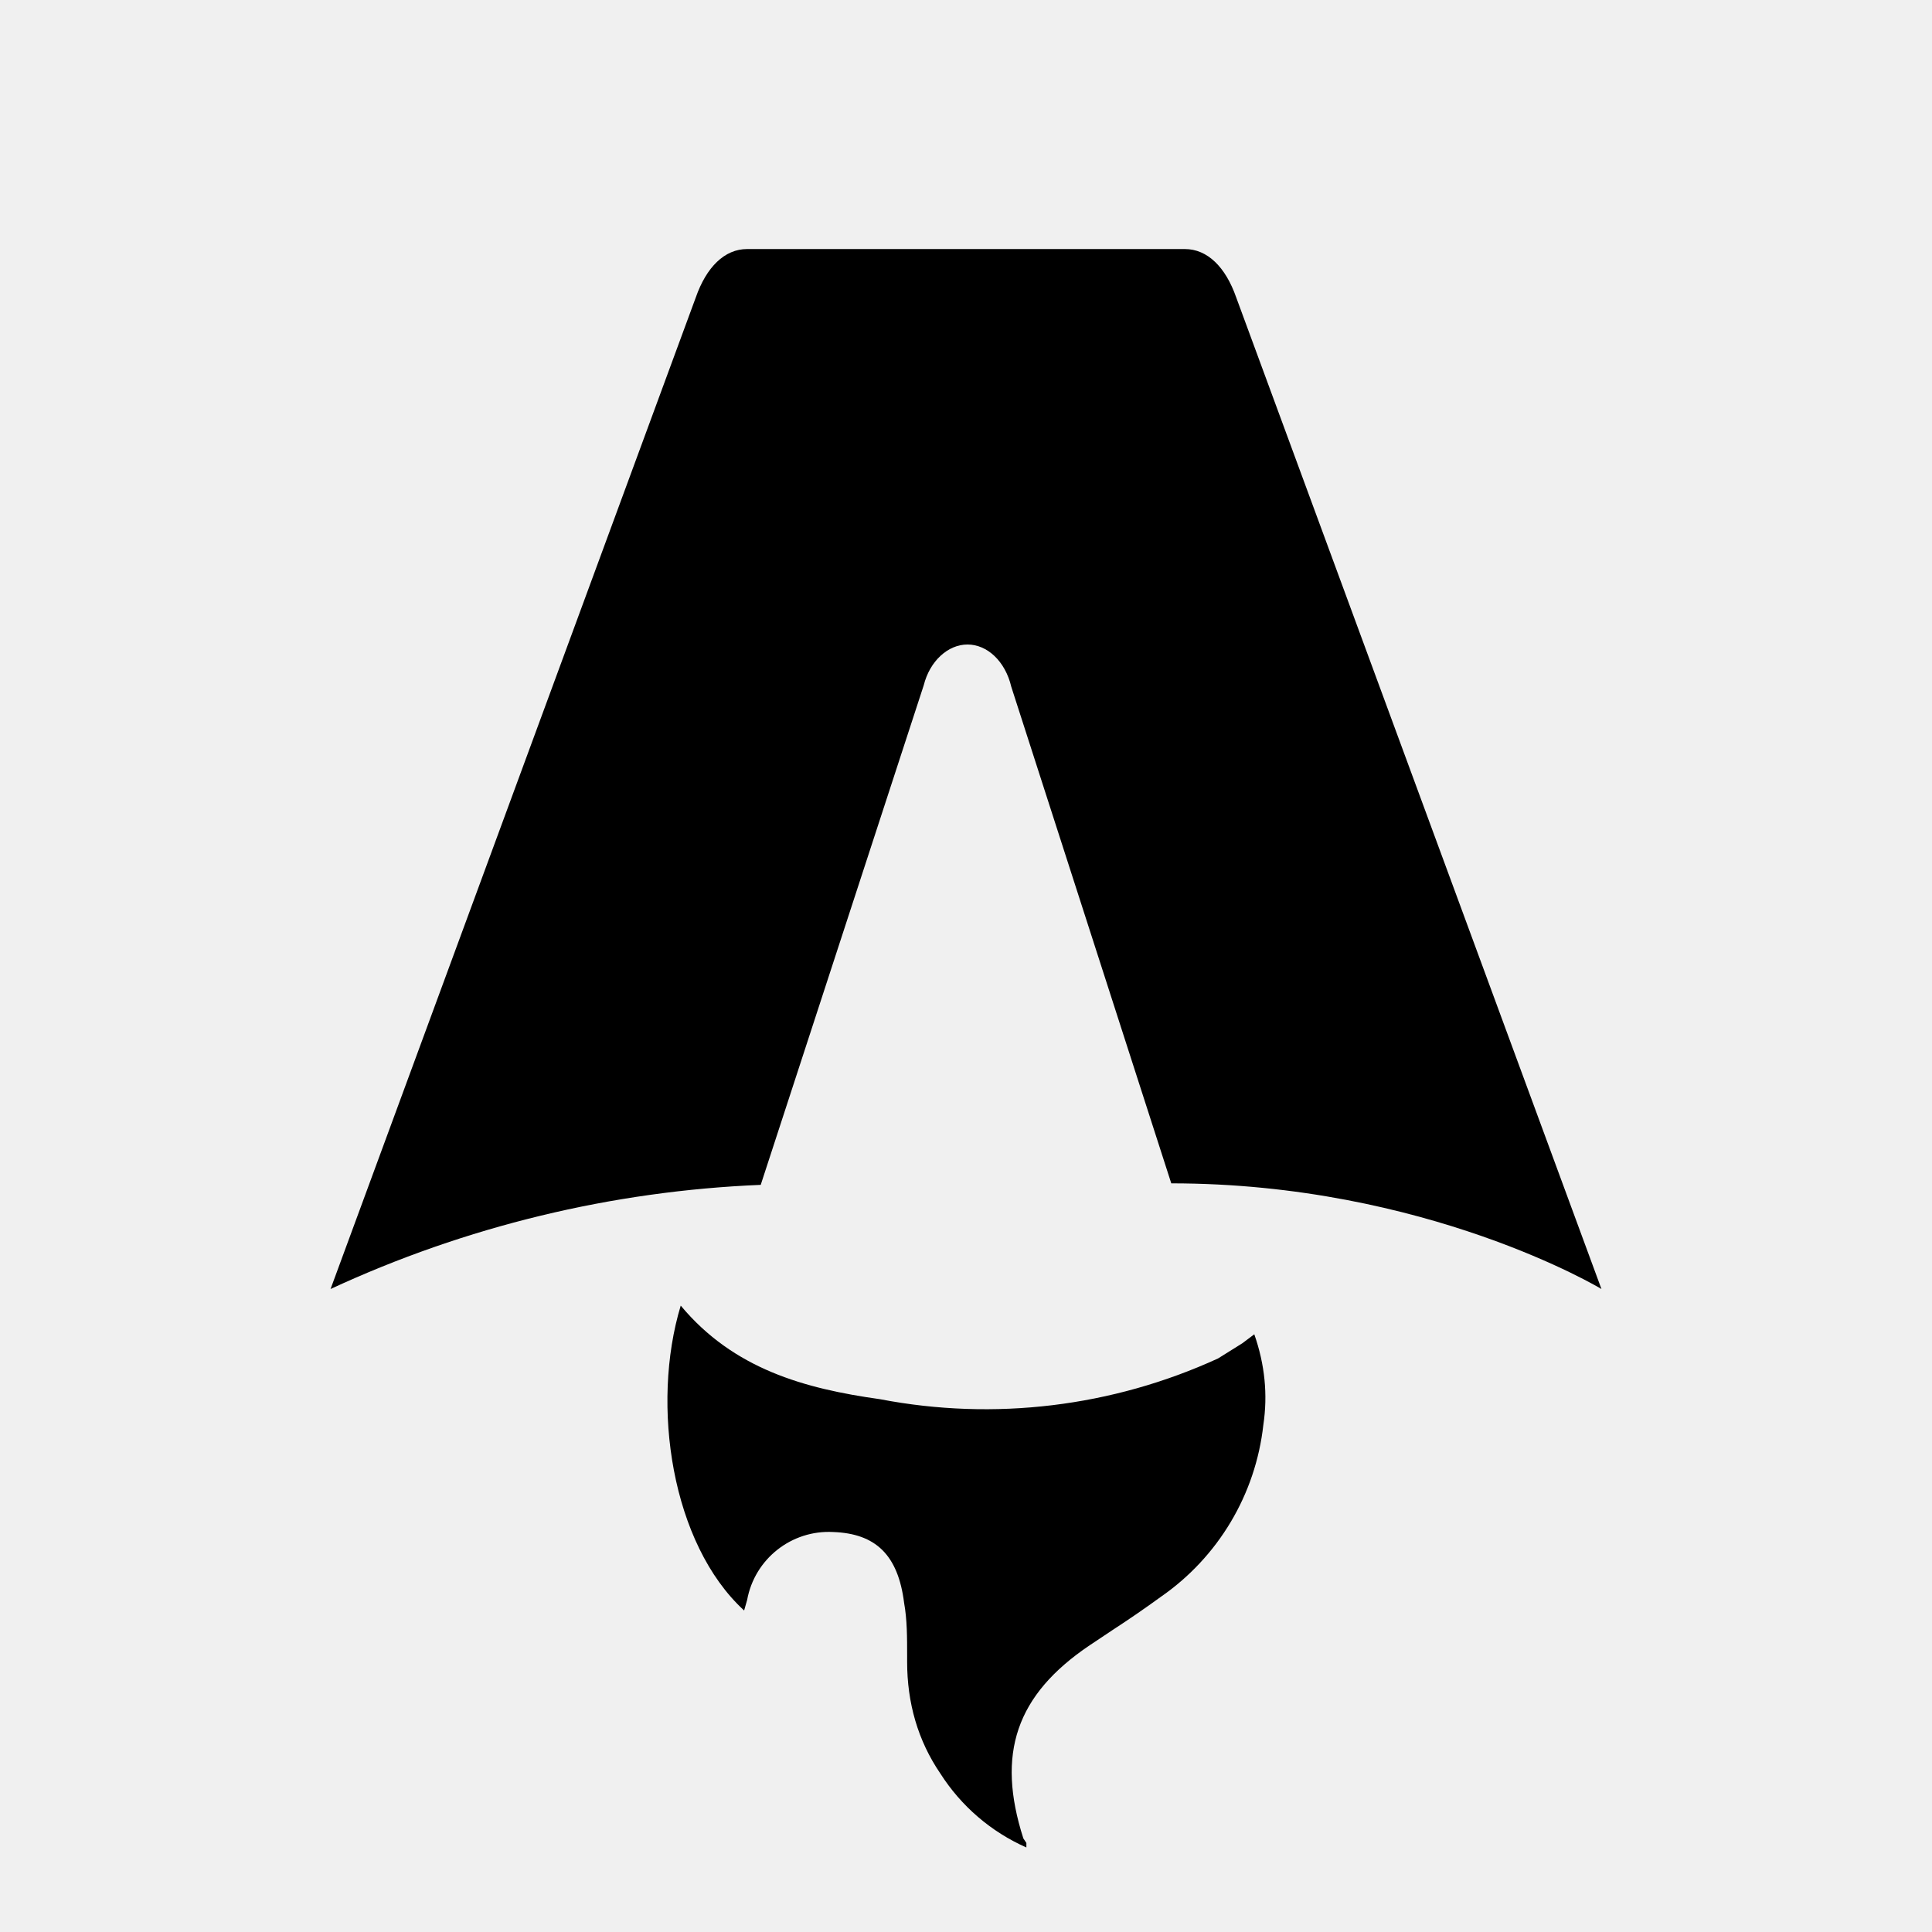
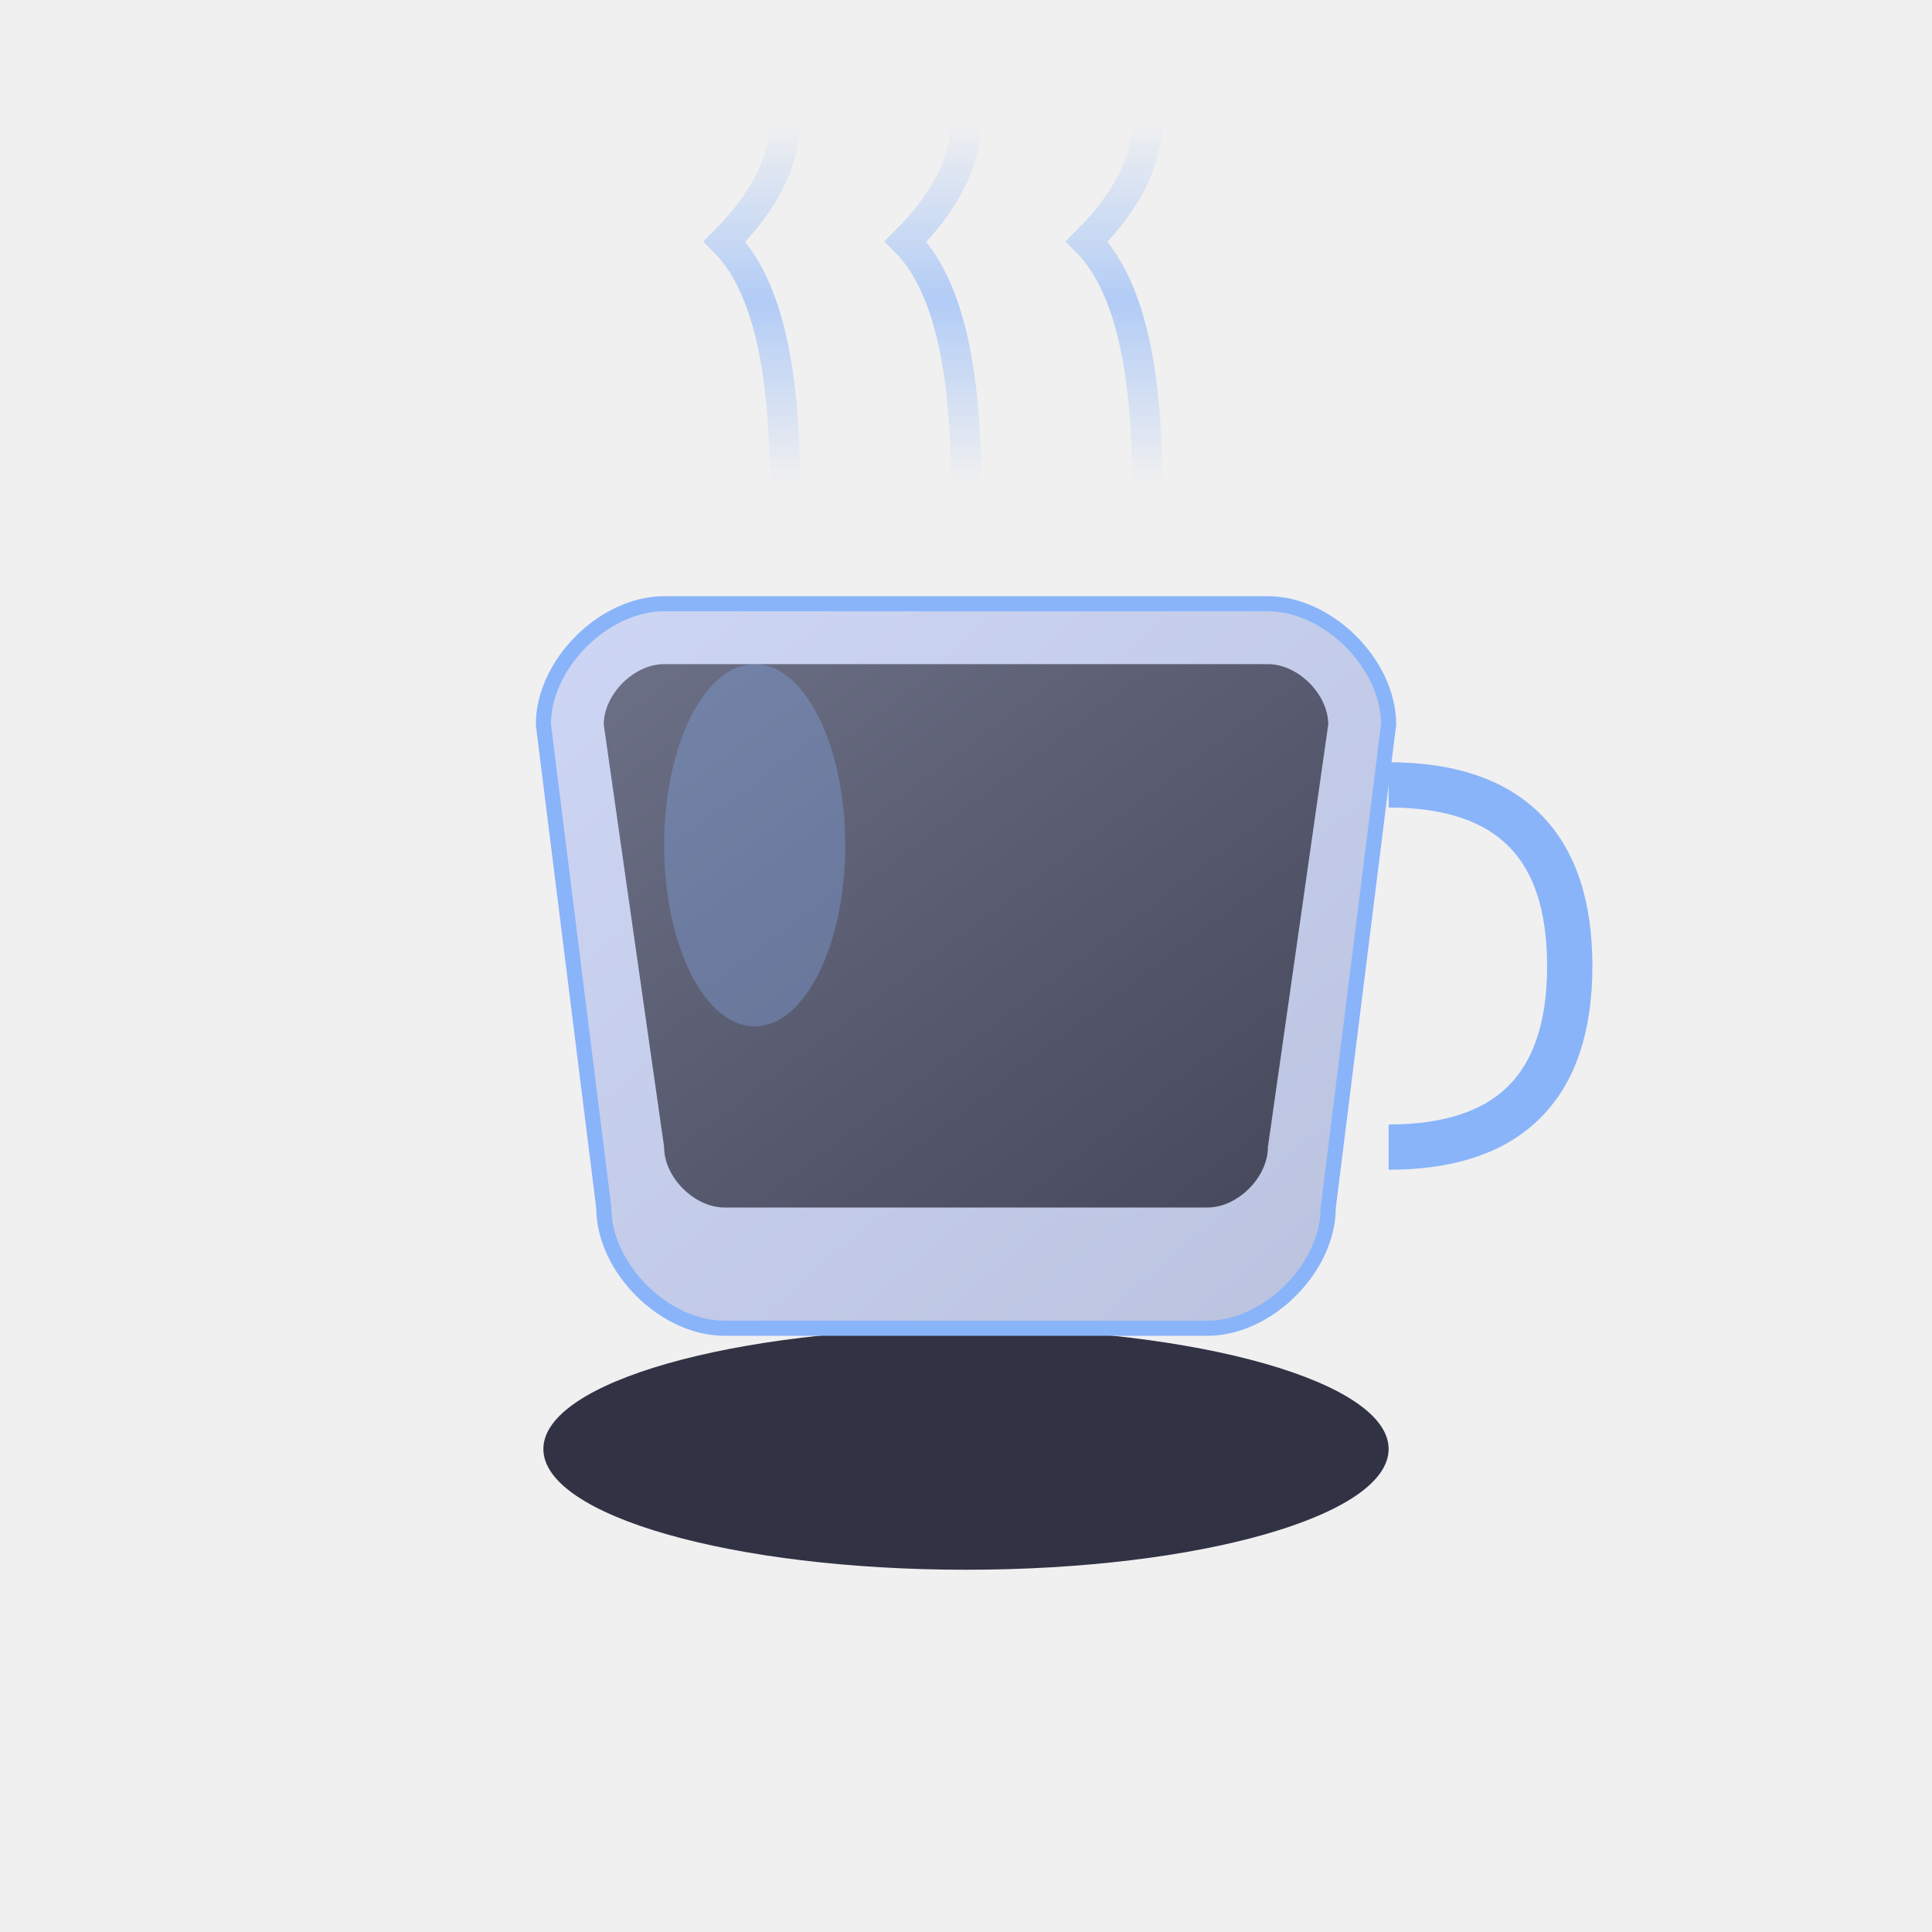
<svg xmlns="http://www.w3.org/2000/svg" fill="none" viewBox="0 0 128 128">
-   <path d="M50.4 78.5a75.1 75.1 0 0 0-28.5 6.9l24.2-65.7c.7-2 1.9-3.2 3.4-3.2h29c1.5 0 2.7 1.2 3.4 3.2l24.2 65.7s-11.6-7-28.5-7L67 45.5c-.4-1.7-1.6-2.8-2.9-2.8-1.3 0-2.5 1.1-2.9 2.7L50.4 78.5Zm-1.1 28.2Zm-4.2-20.2c-2 6.6-.6 15.8 4.2 20.2a17.5 17.5 0 0 1 .2-.7 5.5 5.5 0 0 1 5.7-4.5c2.8.1 4.3 1.5 4.7 4.7.2 1.1.2 2.3.2 3.5v.4c0 2.7.7 5.2 2.2 7.4a13 13 0 0 0 5.7 4.9v-.3l-.2-.3c-1.8-5.6-.5-9.5 4.4-12.8l1.5-1a73 73 0 0 0 3.2-2.2 16 16 0 0 0 6.8-11.4c.3-2 .1-4-.6-6l-.8.6-1.6 1a37 37 0 0 1-22.4 2.7c-5-.7-9.7-2-13.2-6.2Z" />
-   <style>
-         path { fill: #000; }
-         @media (prefers-color-scheme: dark) {
-             path { fill: #FFF; }
-         }
-     </style>
+   <defs>
+     <linearGradient id="cupGrad" x1="0%" y1="0%" x2="100%" y2="100%">
+       <stop offset="0%" style="stop-color:#cdd6f4" />
+       <stop offset="100%" style="stop-color:#bac2de" />
+     </linearGradient>
+     <linearGradient id="coffeeGrad" x1="0%" y1="0%" x2="100%" y2="100%">
+       <stop offset="0%" style="stop-color:#6c7086" />
+       <stop offset="100%" style="stop-color:#45475a" />
+     </linearGradient>
+     <linearGradient id="steamGrad" x1="0%" y1="100%" x2="0%" y2="0%">
+       <stop offset="0%" style="stop-color:#89b4fa;stop-opacity:0" />
+       <stop offset="50%" style="stop-color:#89b4fa;stop-opacity:0.6" />
+       <stop offset="100%" style="stop-color:#89b4fa;stop-opacity:0" />
+     </linearGradient>
+   </defs>
+   <ellipse cx="64" cy="96" rx="28" ry="8" fill="#313244" />
+   <path d="M36 48 C36 44, 40 40, 44 40 L84 40 C88 40, 92 44, 92 48 L88 80 C88 84, 84 88, 80 88 L48 88 C44 88, 40 84, 40 80 Z" fill="url(#cupGrad)" stroke="#89b4fa" stroke-width="1" />
+   <path d="M40 48 C40 46, 42 44, 44 44 L84 44 C86 44, 88 46, 88 48 L84 76 C84 78, 82 80, 80 80 L48 80 C46 80, 44 78, 44 76 Z" fill="url(#coffeeGrad)" />
+   <path d="M92 52 C100 52, 104 56, 104 64 C104 72, 100 76, 92 76" stroke="#89b4fa" stroke-width="3" fill="none" />
+   <path d="M52 32 Q52 20, 48 16 Q52 12, 52 8" stroke="url(#steamGrad)" stroke-width="2" fill="none" stroke-linecap="round">
+     <animate attributeName="opacity" values="0.3;0.8;0.3" dur="2s" repeatCount="indefinite" />
+   </path>
+   <path d="M64 32 Q64 20, 60 16 Q64 12, 64 8" stroke="url(#steamGrad)" stroke-width="2" fill="none" stroke-linecap="round">
+     <animate attributeName="opacity" values="0.8;0.3;0.8" dur="2s" repeatCount="indefinite" begin="0.7s" />
+   </path>
+   <path d="M76 32 Q76 20, 72 16 Q76 12, 76 8" stroke="url(#steamGrad)" stroke-width="2" fill="none" stroke-linecap="round">
+     <animate attributeName="opacity" values="0.5;0.9;0.5" dur="2s" repeatCount="indefinite" begin="1.3s" />
+   </path>
+   <ellipse cx="50" cy="56" rx="6" ry="12" fill="#89b4fa" opacity="0.3" />
</svg>
